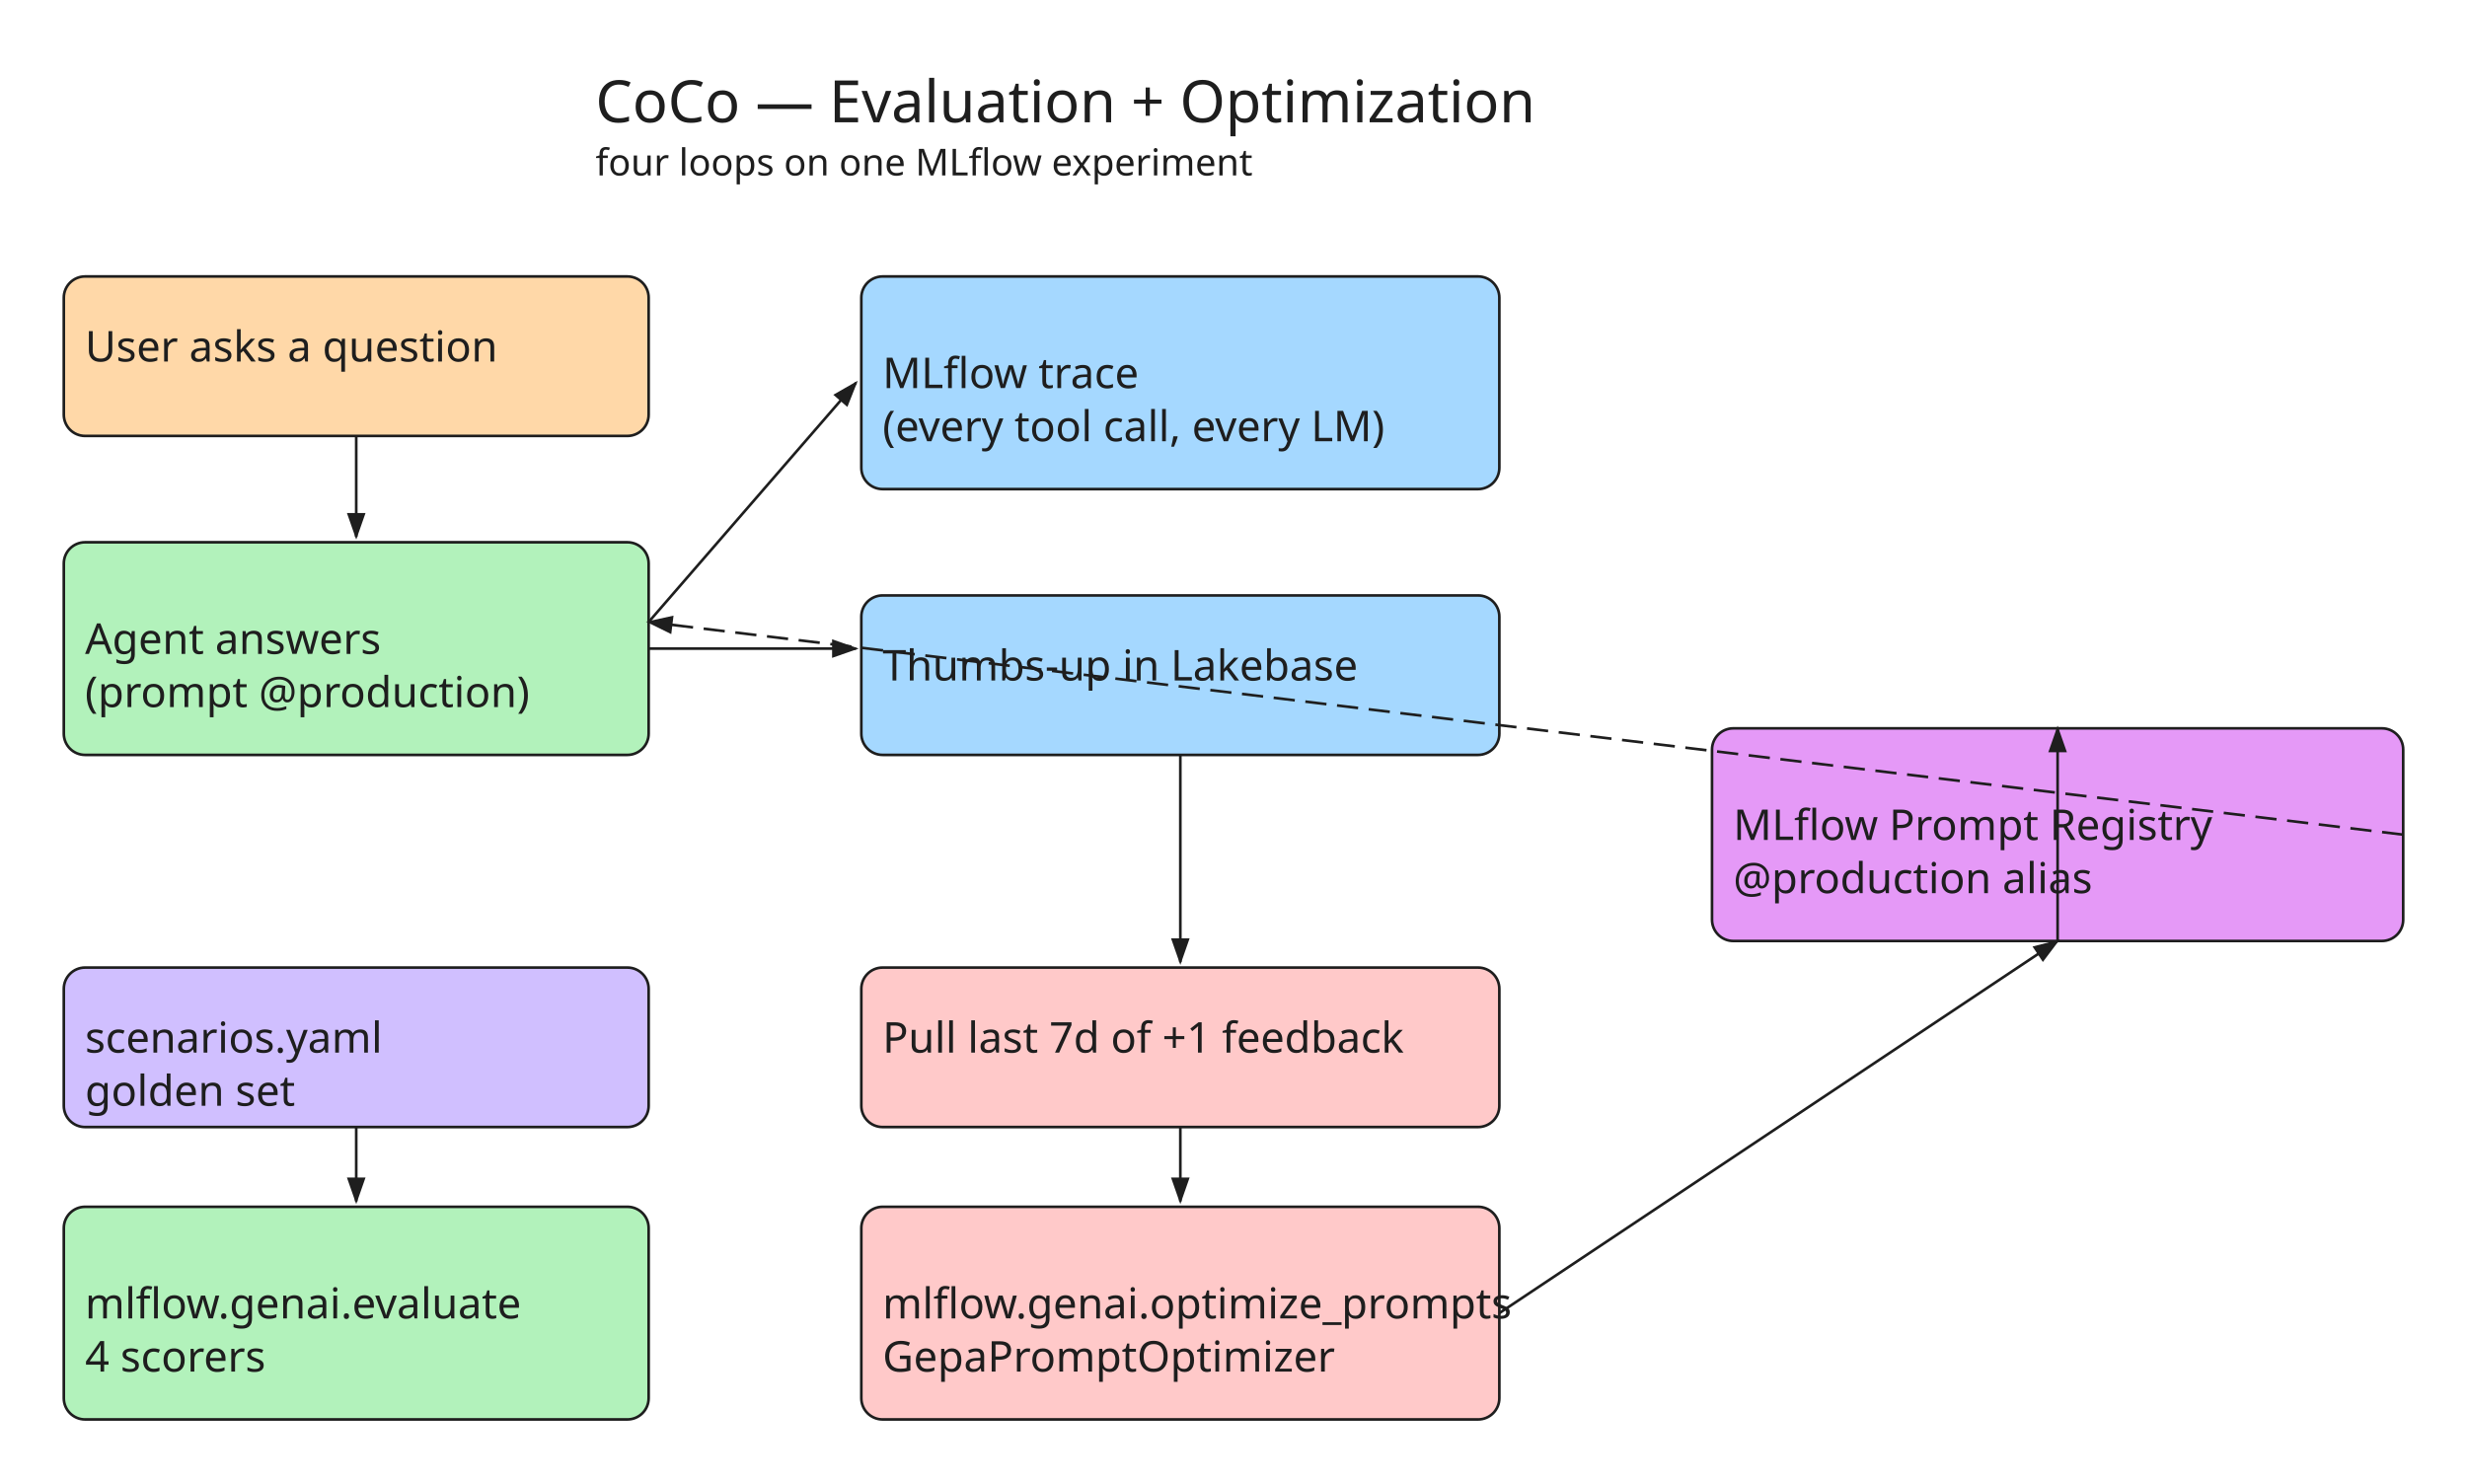
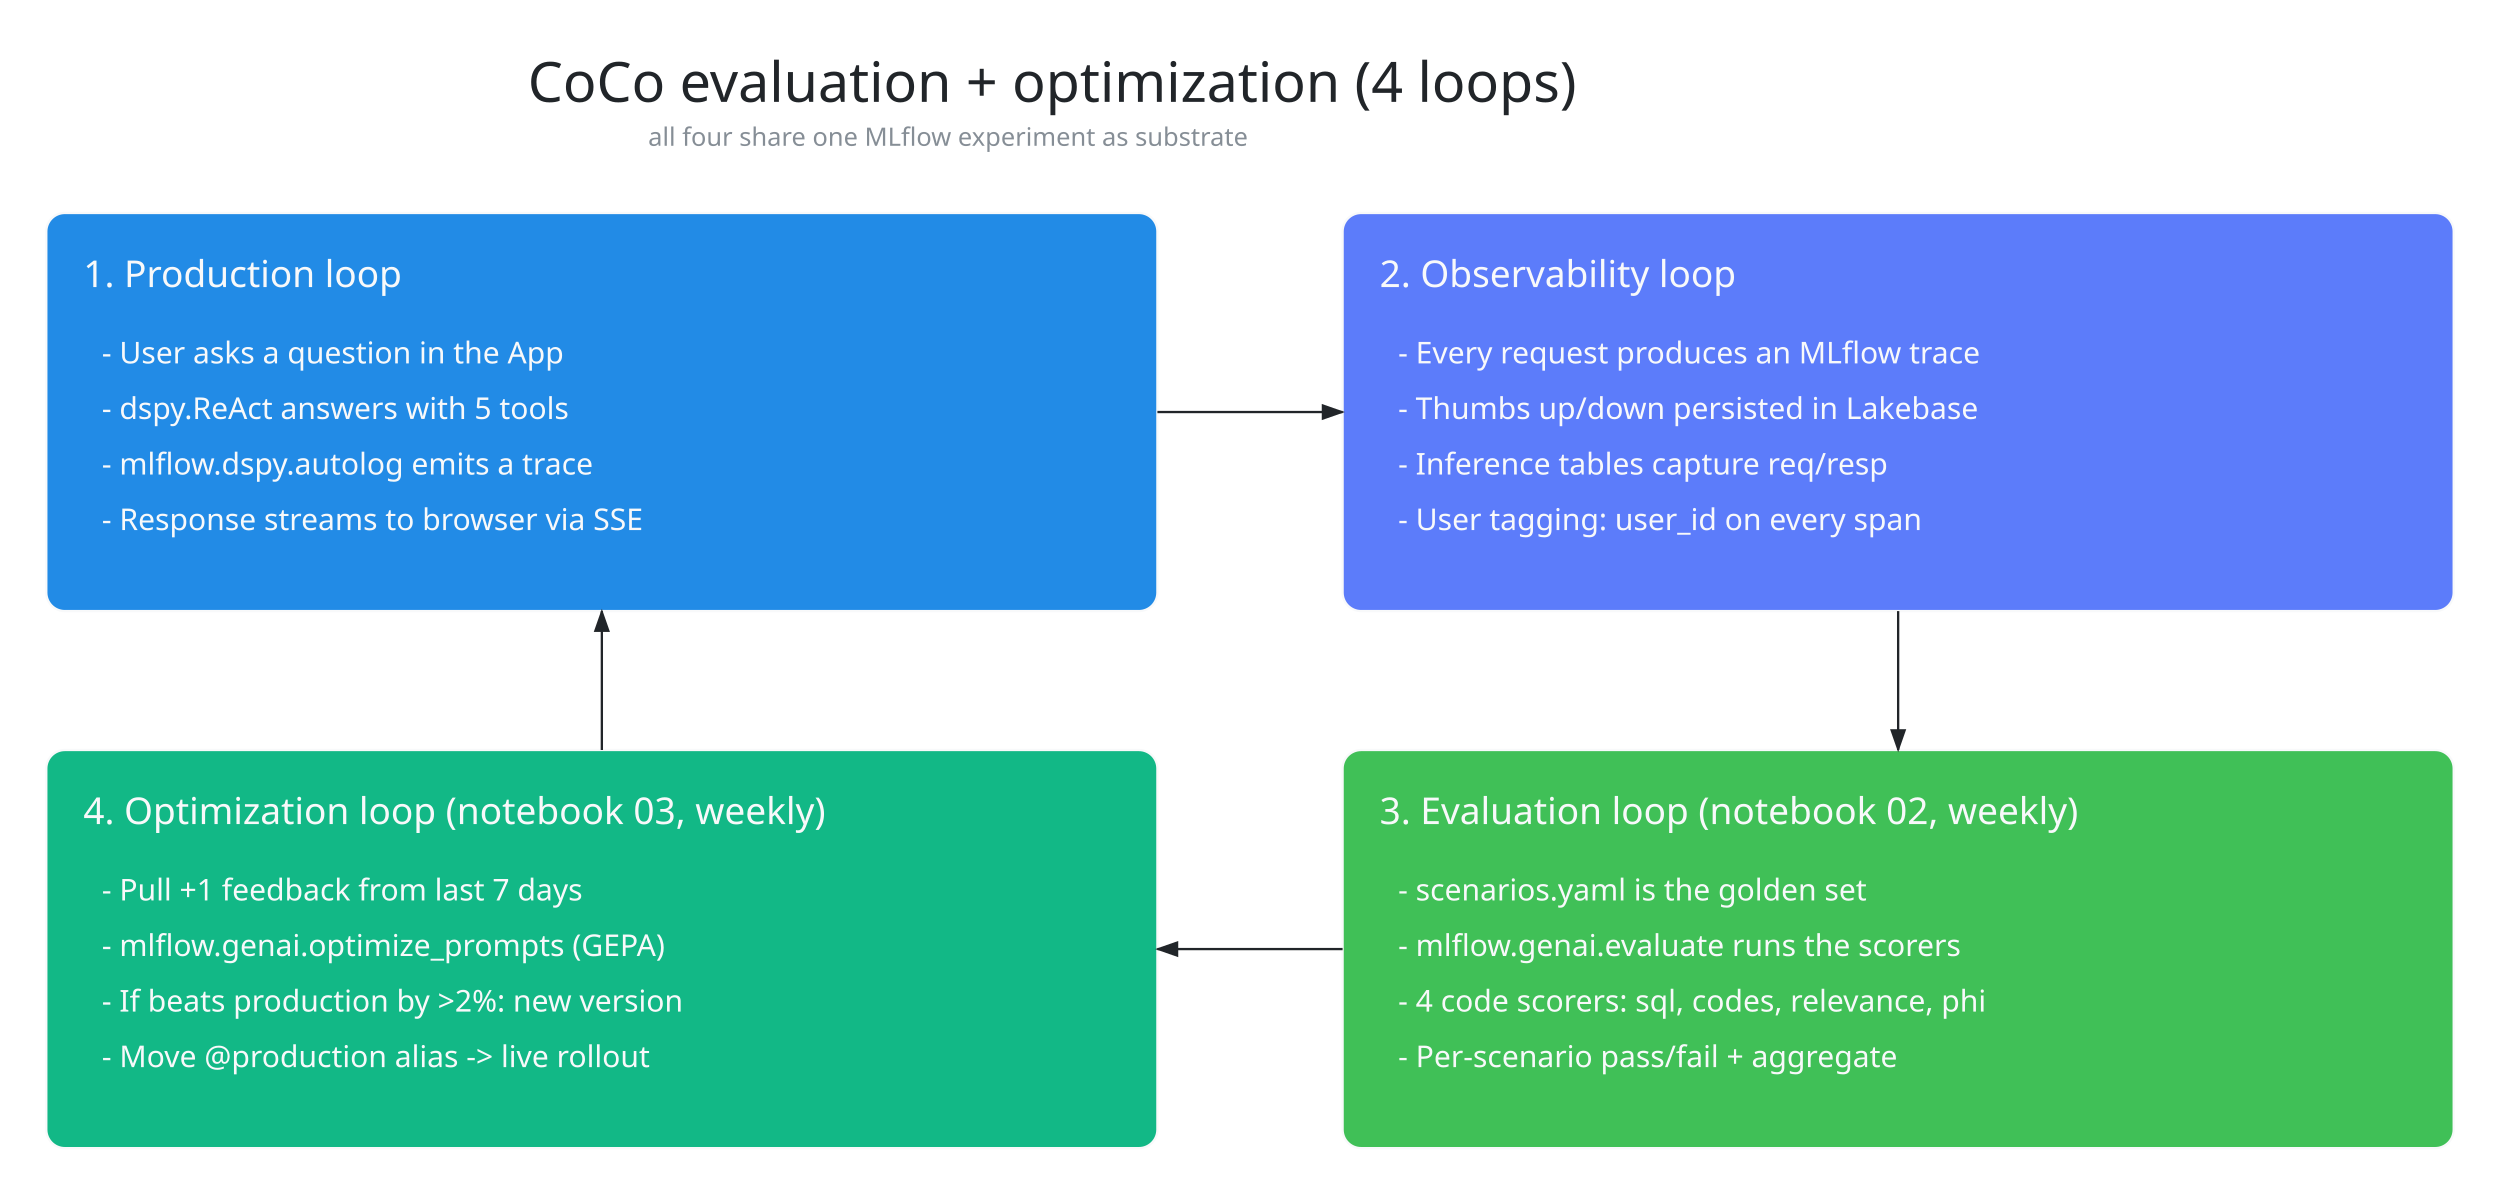
- <svg xmlns="http://www.w3.org/2000/svg" width="928" height="558" viewBox="36 -14 928 558">
+ <svg xmlns="http://www.w3.org/2000/svg" width="1080" height="516" viewBox="60 -4 1080 516">
  <defs>
-     <marker id="arrow-1e1e1e" markerWidth="10" markerHeight="7" refX="9" refY="3.5" orient="auto">
-       <polygon points="0 0, 10 3.5, 0 7" fill="#1e1e1e" />
+     <marker id="arrow-212529" markerWidth="10" markerHeight="7" refX="9" refY="3.5" orient="auto">
+       <polygon points="0 0, 10 3.5, 0 7" fill="#212529" />
    </marker>
    <style>text { font-family: "Segoe UI", system-ui, -apple-system, sans-serif; }</style>
  </defs>
-   <text x="260" y="32" font-size="22" fill="#1e1e1e">CoCo — Evaluation + Optimization</text>
-   <text x="260" y="52" font-size="14" fill="#1e1e1e">four loops on one MLflow experiment</text>
-   <rect x="60" y="90" width="220" height="60" rx="8" stroke="#1e1e1e" fill="#ffd8a8" stroke-width="1" />
-   <text x="68" y="122" font-size="16" fill="#1e1e1e">User asks a question</text>
-   <rect x="60" y="190" width="220" height="80" rx="8" stroke="#1e1e1e" fill="#b2f2bb" stroke-width="1" />
-   <text x="68" y="232" font-size="16" fill="#1e1e1e">Agent answers</text>
-   <text x="68" y="252" font-size="16" fill="#1e1e1e">(prompt @production)</text>
-   <path d="M 170 150 L 170 188" stroke="#1e1e1e" fill="none" stroke-width="1" marker-end="url(#arrow-1e1e1e)" />
-   <rect x="360" y="90" width="240" height="80" rx="8" stroke="#1e1e1e" fill="#a5d8ff" stroke-width="1" />
-   <text x="368" y="132" font-size="16" fill="#1e1e1e">MLflow trace</text>
-   <text x="368" y="152" font-size="16" fill="#1e1e1e">(every tool call, every LM)</text>
-   <rect x="360" y="210" width="240" height="60" rx="8" stroke="#1e1e1e" fill="#a5d8ff" stroke-width="1" />
-   <text x="368" y="242" font-size="16" fill="#1e1e1e">Thumbs-up in Lakebase</text>
-   <path d="M 280 230 L 358 230" stroke="#1e1e1e" fill="none" stroke-width="1" marker-end="url(#arrow-1e1e1e)" />
-   <path d="M 280 220 L 358 130" stroke="#1e1e1e" fill="none" stroke-width="1" marker-end="url(#arrow-1e1e1e)" />
-   <rect x="60" y="350" width="220" height="60" rx="8" stroke="#1e1e1e" fill="#d0bfff" stroke-width="1" />
-   <text x="68" y="382" font-size="16" fill="#1e1e1e">scenarios.yaml</text>
-   <text x="68" y="402" font-size="16" fill="#1e1e1e">golden set</text>
-   <rect x="60" y="440" width="220" height="80" rx="8" stroke="#1e1e1e" fill="#b2f2bb" stroke-width="1" />
-   <text x="68" y="482" font-size="16" fill="#1e1e1e">mlflow.genai.evaluate</text>
-   <text x="68" y="502" font-size="16" fill="#1e1e1e">4 scorers</text>
-   <path d="M 170 410 L 170 438" stroke="#1e1e1e" fill="none" stroke-width="1" marker-end="url(#arrow-1e1e1e)" />
-   <rect x="360" y="350" width="240" height="60" rx="8" stroke="#1e1e1e" fill="#ffc9c9" stroke-width="1" />
-   <text x="368" y="382" font-size="16" fill="#1e1e1e">Pull last 7d of +1 feedback</text>
-   <rect x="360" y="440" width="240" height="80" rx="8" stroke="#1e1e1e" fill="#ffc9c9" stroke-width="1" />
-   <text x="368" y="482" font-size="16" fill="#1e1e1e">mlflow.genai.optimize_prompts</text>
-   <text x="368" y="502" font-size="16" fill="#1e1e1e">GepaPromptOptimizer</text>
-   <path d="M 480 270 L 480 348" stroke="#1e1e1e" fill="none" stroke-width="1" marker-end="url(#arrow-1e1e1e)" />
-   <path d="M 480 410 L 480 438" stroke="#1e1e1e" fill="none" stroke-width="1" marker-end="url(#arrow-1e1e1e)" />
-   <rect x="680" y="260" width="260" height="80" rx="8" stroke="#1e1e1e" fill="#e599f7" stroke-width="1" />
-   <text x="688" y="302" font-size="16" fill="#1e1e1e">MLflow Prompt Registry</text>
-   <text x="688" y="322" font-size="16" fill="#1e1e1e">@production alias</text>
-   <path d="M 940 300 L 280 220" stroke="#1e1e1e" fill="none" stroke-width="1" stroke-dasharray="8,4" marker-end="url(#arrow-1e1e1e)" />
-   <path d="M 600 480 L 810 340" stroke="#1e1e1e" fill="none" stroke-width="1" marker-end="url(#arrow-1e1e1e)" />
-   <path d="M 810 340 L 810 260" stroke="#1e1e1e" fill="none" stroke-width="1" marker-end="url(#arrow-1e1e1e)" />
+   <text x="288" y="40" font-size="24" fill="#212529">CoCo evaluation + optimization (4 loops)</text>
+   <text x="340" y="59" font-size="11" fill="#868e96">all four share one MLflow experiment as substrate</text>
+   <rect x="80" y="88" width="480" height="172" rx="8" stroke="#f8f9fa" fill="#228be6" stroke-width="1" />
+   <text x="96" y="120" font-size="16" fill="#f8f9fa">1. Production loop</text>
+   <text x="104" y="153" font-size="13" fill="#f8f9fa">- User asks a question in the App</text>
+   <text x="104" y="177" font-size="13" fill="#f8f9fa">- dspy.ReAct answers with 5 tools</text>
+   <text x="104" y="201" font-size="13" fill="#f8f9fa">- mlflow.dspy.autolog emits a trace</text>
+   <text x="104" y="225" font-size="13" fill="#f8f9fa">- Response streams to browser via SSE</text>
+   <rect x="640" y="88" width="480" height="172" rx="8" stroke="#f8f9fa" fill="#5c7cfa" stroke-width="1" />
+   <text x="656" y="120" font-size="16" fill="#f8f9fa">2. Observability loop</text>
+   <text x="664" y="153" font-size="13" fill="#f8f9fa">- Every request produces an MLflow trace</text>
+   <text x="664" y="177" font-size="13" fill="#f8f9fa">- Thumbs up/down persisted in Lakebase</text>
+   <text x="664" y="201" font-size="13" fill="#f8f9fa">- Inference tables capture req/resp</text>
+   <text x="664" y="225" font-size="13" fill="#f8f9fa">- User tagging: user_id on every span</text>
+   <rect x="640" y="320" width="480" height="172" rx="8" stroke="#f8f9fa" fill="#40c057" stroke-width="1" />
+   <text x="656" y="352" font-size="16" fill="#f8f9fa">3. Evaluation loop (notebook 02, weekly)</text>
+   <text x="664" y="385" font-size="13" fill="#f8f9fa">- scenarios.yaml is the golden set</text>
+   <text x="664" y="409" font-size="13" fill="#f8f9fa">- mlflow.genai.evaluate runs the scorers</text>
+   <text x="664" y="433" font-size="13" fill="#f8f9fa">- 4 code scorers: sql, codes, relevance, phi</text>
+   <text x="664" y="457" font-size="13" fill="#f8f9fa">- Per-scenario pass/fail + aggregate</text>
+   <rect x="80" y="320" width="480" height="172" rx="8" stroke="#f8f9fa" fill="#12b886" stroke-width="1" />
+   <text x="96" y="352" font-size="16" fill="#f8f9fa">4. Optimization loop (notebook 03, weekly)</text>
+   <text x="104" y="385" font-size="13" fill="#f8f9fa">- Pull +1 feedback from last 7 days</text>
+   <text x="104" y="409" font-size="13" fill="#f8f9fa">- mlflow.genai.optimize_prompts (GEPA)</text>
+   <text x="104" y="433" font-size="13" fill="#f8f9fa">- If beats production by &gt;2%: new version</text>
+   <text x="104" y="457" font-size="13" fill="#f8f9fa">- Move @production alias -&gt; live rollout</text>
+   <path d="M 560 174 L 640 174" stroke="#212529" fill="none" stroke-width="1" marker-end="url(#arrow-212529)" />
+   <path d="M 880 260 L 880 320" stroke="#212529" fill="none" stroke-width="1" marker-end="url(#arrow-212529)" />
+   <path d="M 640 406 L 560 406" stroke="#212529" fill="none" stroke-width="1" marker-end="url(#arrow-212529)" />
+   <path d="M 320 320 L 320 260" stroke="#212529" fill="none" stroke-width="1" marker-end="url(#arrow-212529)" />
</svg>
